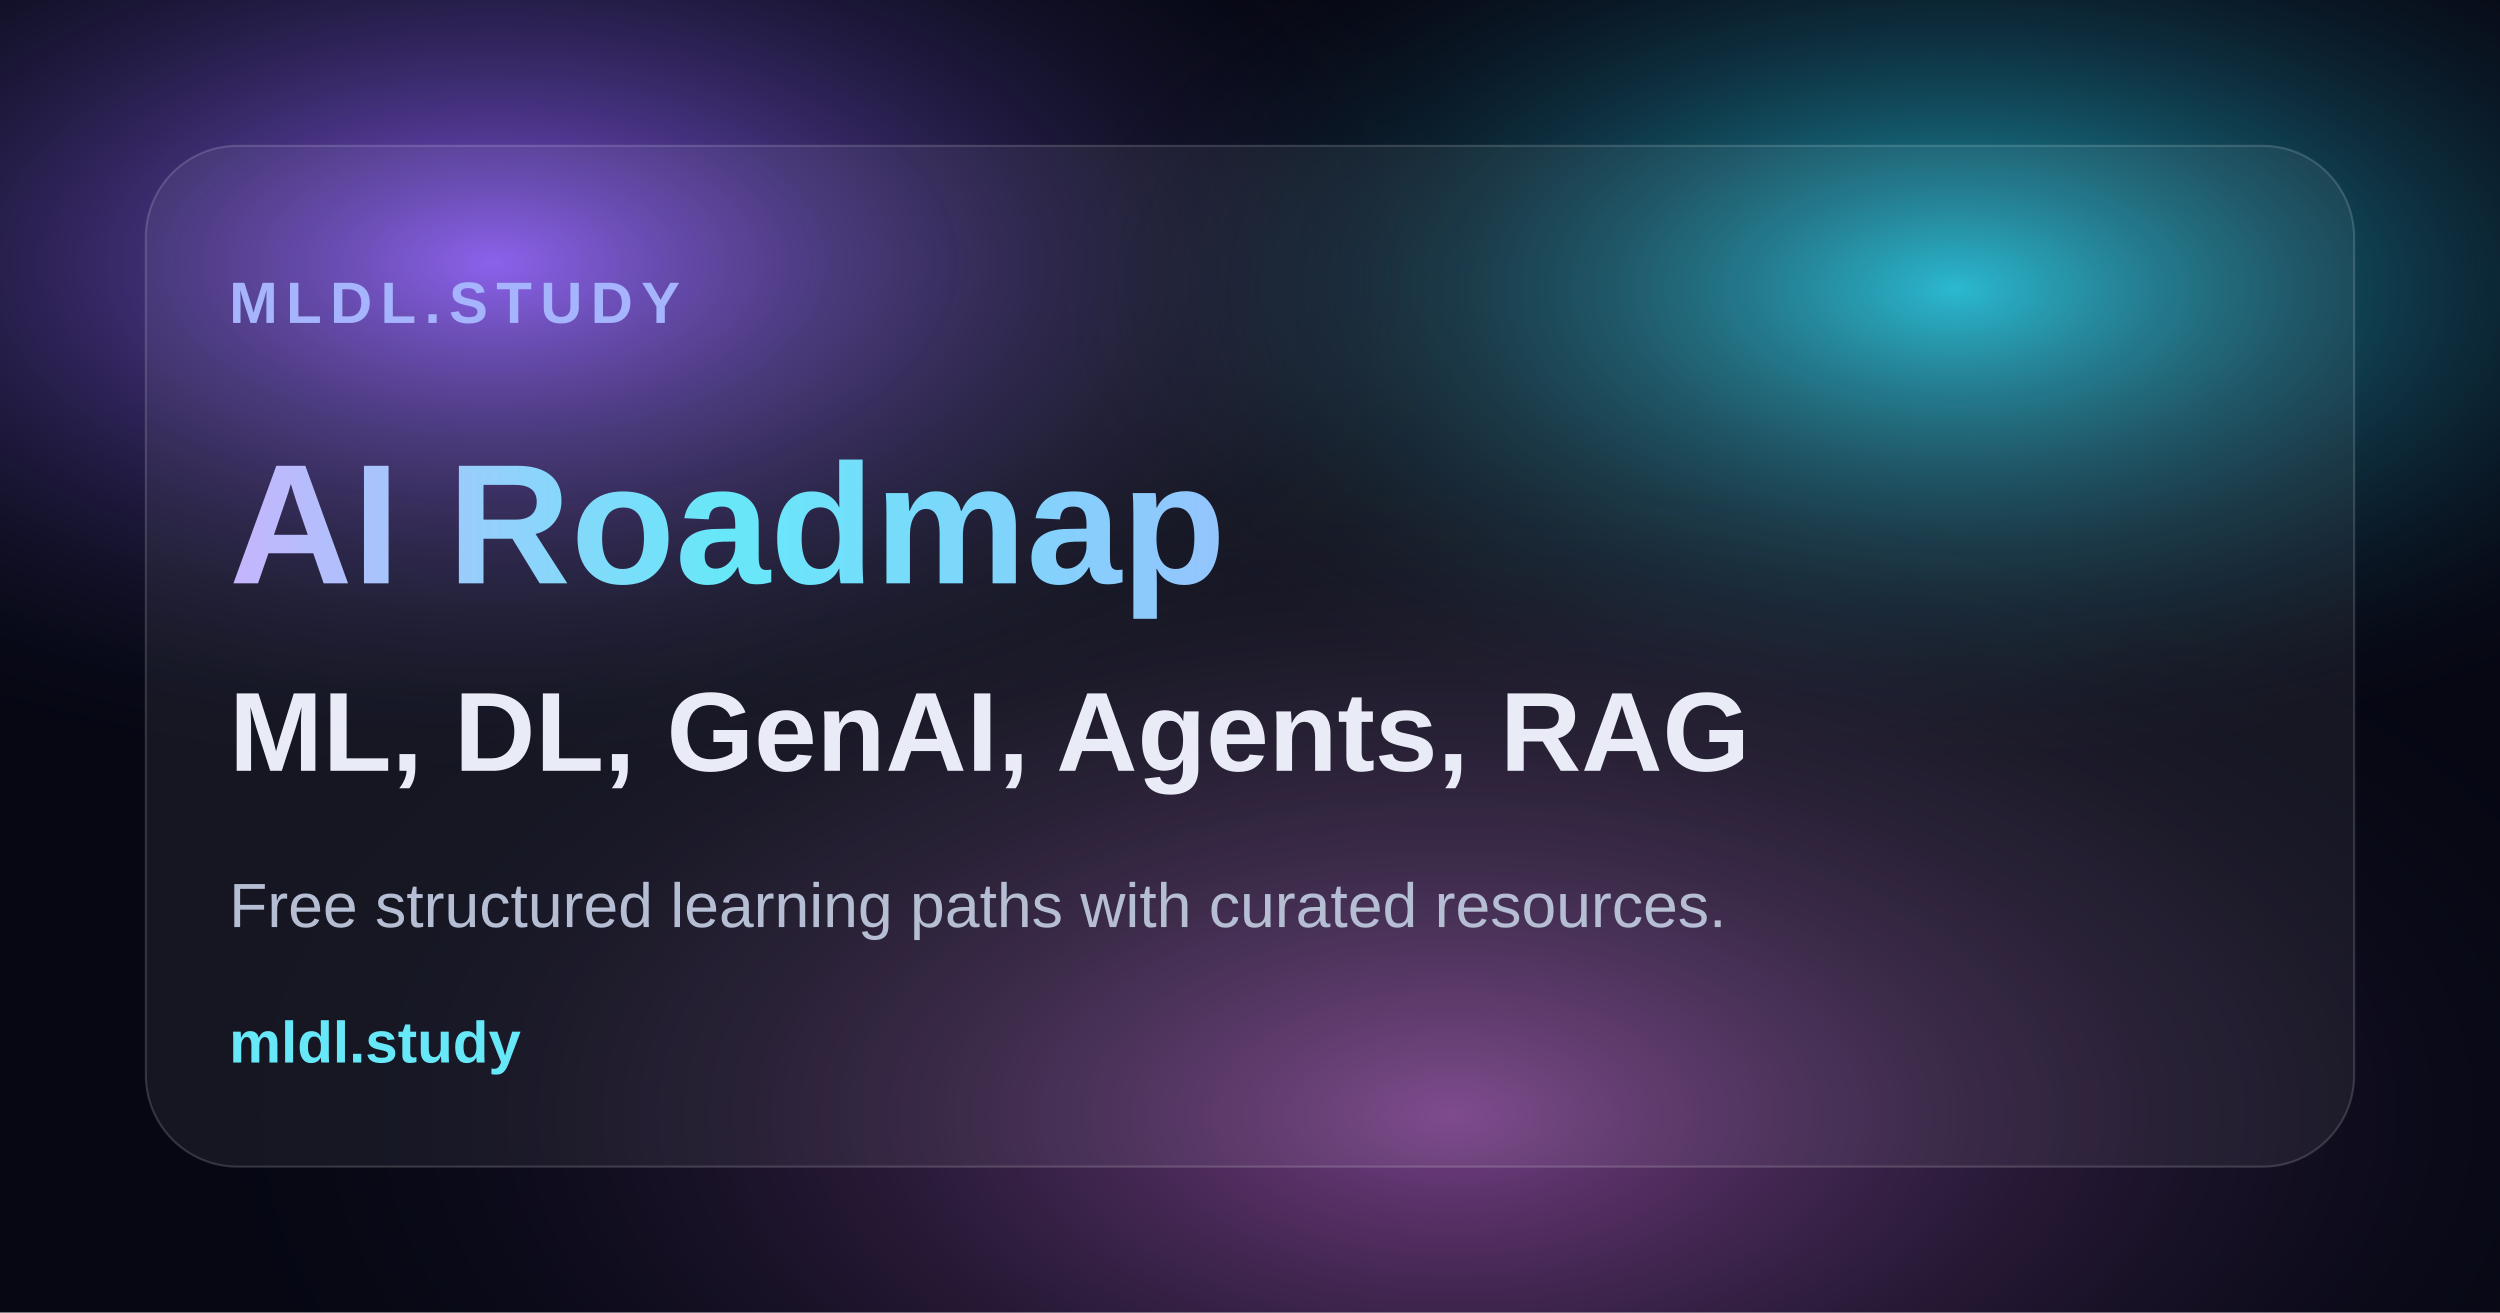
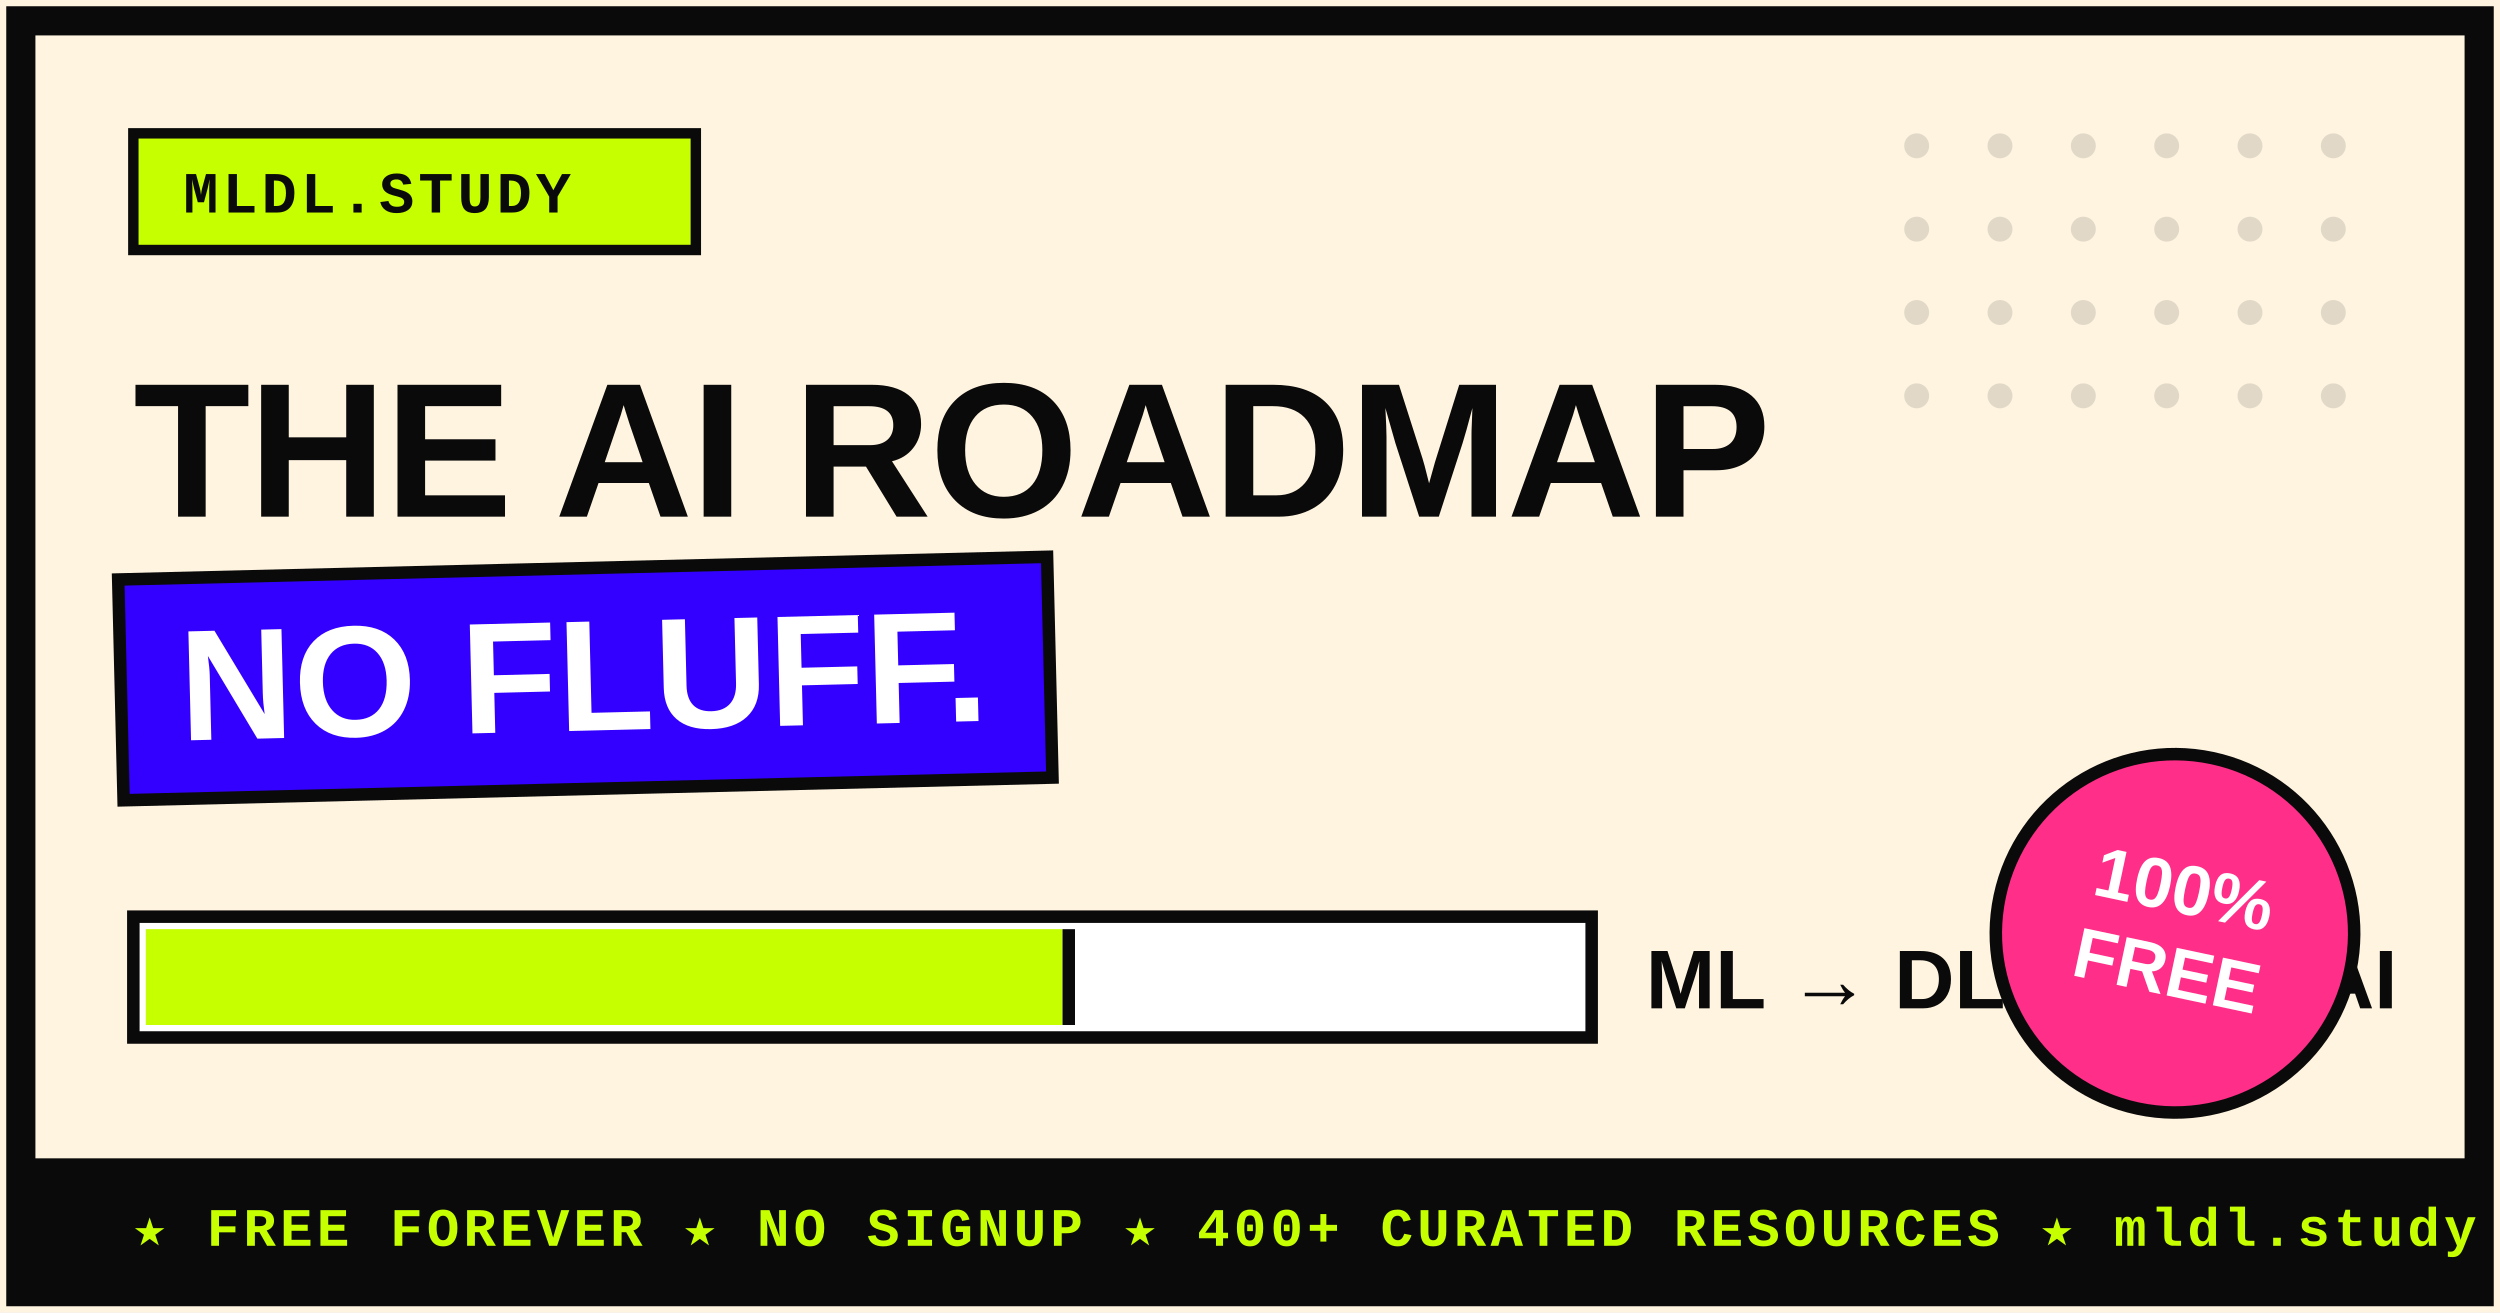
<svg xmlns="http://www.w3.org/2000/svg" width="1200" height="630" viewBox="0 0 1200 630" role="img" aria-labelledby="title desc">
-   <defs>
-     <radialGradient id="g1" cx="20%" cy="20%" r="65%">
-       <stop offset="0%" stop-color="#8b5cf6" stop-opacity="0.95" />
-       <stop offset="60%" stop-color="#111827" stop-opacity="0" />
-     </radialGradient>
-     <radialGradient id="g2" cx="78%" cy="22%" r="60%">
-       <stop offset="0%" stop-color="#22d3ee" stop-opacity="0.85" />
-       <stop offset="60%" stop-color="#111827" stop-opacity="0" />
-     </radialGradient>
-     <radialGradient id="g3" cx="58%" cy="85%" r="70%">
-       <stop offset="0%" stop-color="#e879f9" stop-opacity="0.5" />
-       <stop offset="70%" stop-color="#111827" stop-opacity="0" />
-     </radialGradient>
-     <linearGradient id="text" x1="0%" x2="100%">
-       <stop offset="0%" stop-color="#c4b5fd" />
-       <stop offset="50%" stop-color="#67e8f9" />
-       <stop offset="100%" stop-color="#93c5fd" />
-     </linearGradient>
-   </defs>
-   <rect width="1200" height="630" fill="#060713" />
-   <rect width="1200" height="630" fill="url(#g1)" />
-   <rect width="1200" height="630" fill="url(#g2)" />
-   <rect width="1200" height="630" fill="url(#g3)" />
-   <rect x="70" y="70" width="1060" height="490" rx="44" fill="rgba(255,255,255,0.06)" stroke="rgba(255,255,255,0.16)" />
-   <text x="110" y="155" fill="#a5b4fc" font-family="Arial, sans-serif" font-size="28" font-weight="700" letter-spacing="4">MLDL.STUDY</text>
-   <text x="110" y="280" fill="url(#text)" font-family="Arial, sans-serif" font-size="82" font-weight="800">AI Roadmap</text>
-   <text x="110" y="370" fill="#e9ebf6" font-family="Arial, sans-serif" font-size="54" font-weight="700">ML, DL, GenAI, Agents, RAG</text>
-   <text x="110" y="445" fill="#b6bed4" font-family="Arial, sans-serif" font-size="30">Free structured learning paths with curated resources.</text>
-   <text x="110" y="510" fill="#67e8f9" font-family="Arial, sans-serif" font-size="28" font-weight="700">mldl.study</text>
+   <rect width="1200" height="630" fill="#fff4e0" />
+   <rect x="10" y="10" width="1180" height="610" fill="none" stroke="#0a0a0a" stroke-width="14" />
+   <g fill="#0a0a0a" opacity="0.12">
+     <circle cx="920" cy="70" r="6" />
+     <circle cx="960" cy="70" r="6" />
+     <circle cx="1000" cy="70" r="6" />
+     <circle cx="1040" cy="70" r="6" />
+     <circle cx="1080" cy="70" r="6" />
+     <circle cx="1120" cy="70" r="6" />
+     <circle cx="920" cy="110" r="6" />
+     <circle cx="960" cy="110" r="6" />
+     <circle cx="1000" cy="110" r="6" />
+     <circle cx="1040" cy="110" r="6" />
+     <circle cx="1080" cy="110" r="6" />
+     <circle cx="1120" cy="110" r="6" />
+     <circle cx="920" cy="150" r="6" />
+     <circle cx="960" cy="150" r="6" />
+     <circle cx="1000" cy="150" r="6" />
+     <circle cx="1040" cy="150" r="6" />
+     <circle cx="1080" cy="150" r="6" />
+     <circle cx="1120" cy="150" r="6" />
+     <circle cx="920" cy="190" r="6" />
+     <circle cx="960" cy="190" r="6" />
+     <circle cx="1000" cy="190" r="6" />
+     <circle cx="1040" cy="190" r="6" />
+     <circle cx="1080" cy="190" r="6" />
+     <circle cx="1120" cy="190" r="6" />
+   </g>
+   <g>
+     <rect x="64" y="64" width="270" height="56" fill="#c6ff00" stroke="#0a0a0a" stroke-width="5" />
+     <text x="88" y="102" font-family="'JetBrains Mono', 'Courier New', monospace" font-size="28" font-weight="700" fill="#0a0a0a" letter-spacing="2">MLDL.STUDY</text>
+   </g>
+   <text x="64" y="248" font-family="'Archivo Black', 'Arial Black', Arial, sans-serif" font-size="92" font-weight="900" fill="#0a0a0a" letter-spacing="-1">THE AI ROADMAP</text>
+   <g transform="rotate(-1.4 64 330)">
+     <rect x="58" y="278" width="446" height="106" fill="#3300ff" stroke="#0a0a0a" stroke-width="6" />
+     <text x="86" y="356" font-family="'Archivo Black', 'Arial Black', Arial, sans-serif" font-size="76" font-weight="900" fill="#ffffff">NO FLUFF.</text>
+   </g>
+   <g>
+     <rect x="64" y="440" width="700" height="58" fill="#ffffff" stroke="#0a0a0a" stroke-width="6" />
+     <rect x="70" y="446" width="440" height="46" fill="#c6ff00" />
+     <rect x="510" y="446" width="6" height="46" fill="#0a0a0a" />
+     <text x="790" y="484" font-family="'Archivo Black', 'Arial Black', Arial, sans-serif" font-size="40" font-weight="900" fill="#0a0a0a">ML → DL → GENAI</text>
+   </g>
+   <g>
+     <rect x="10" y="556" width="1180" height="64" fill="#0a0a0a" />
+     <text x="64" y="598" font-family="'JetBrains Mono', 'Courier New', monospace" font-size="26" font-weight="700" fill="#c6ff00" letter-spacing="2">★ FREE FOREVER ★ NO SIGNUP ★ 400+ CURATED RESOURCES ★ mldl.study</text>
+   </g>
+   <g transform="rotate(12 1044 448)">
+     <circle cx="1044" cy="448" r="86" fill="#ff2e88" stroke="#0a0a0a" stroke-width="6" />
+     <text x="1044" y="438" text-anchor="middle" font-family="'Archivo Black', 'Arial Black', Arial, sans-serif" font-size="34" font-weight="900" fill="#ffffff">100%</text>
+     <text x="1044" y="478" text-anchor="middle" font-family="'Archivo Black', 'Arial Black', Arial, sans-serif" font-size="34" font-weight="900" fill="#ffffff">FREE</text>
+   </g>
</svg>
